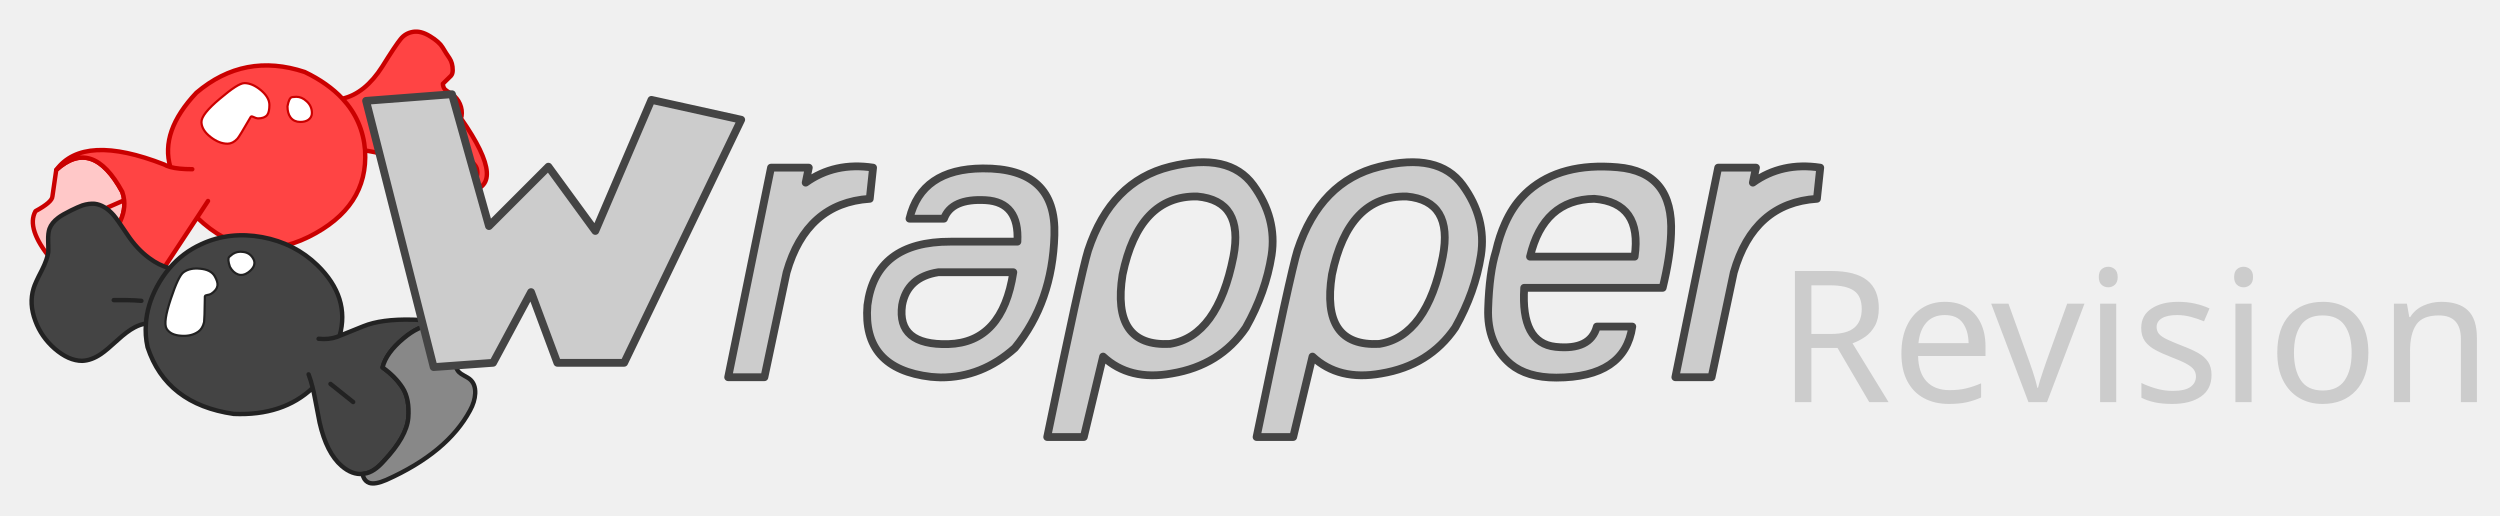
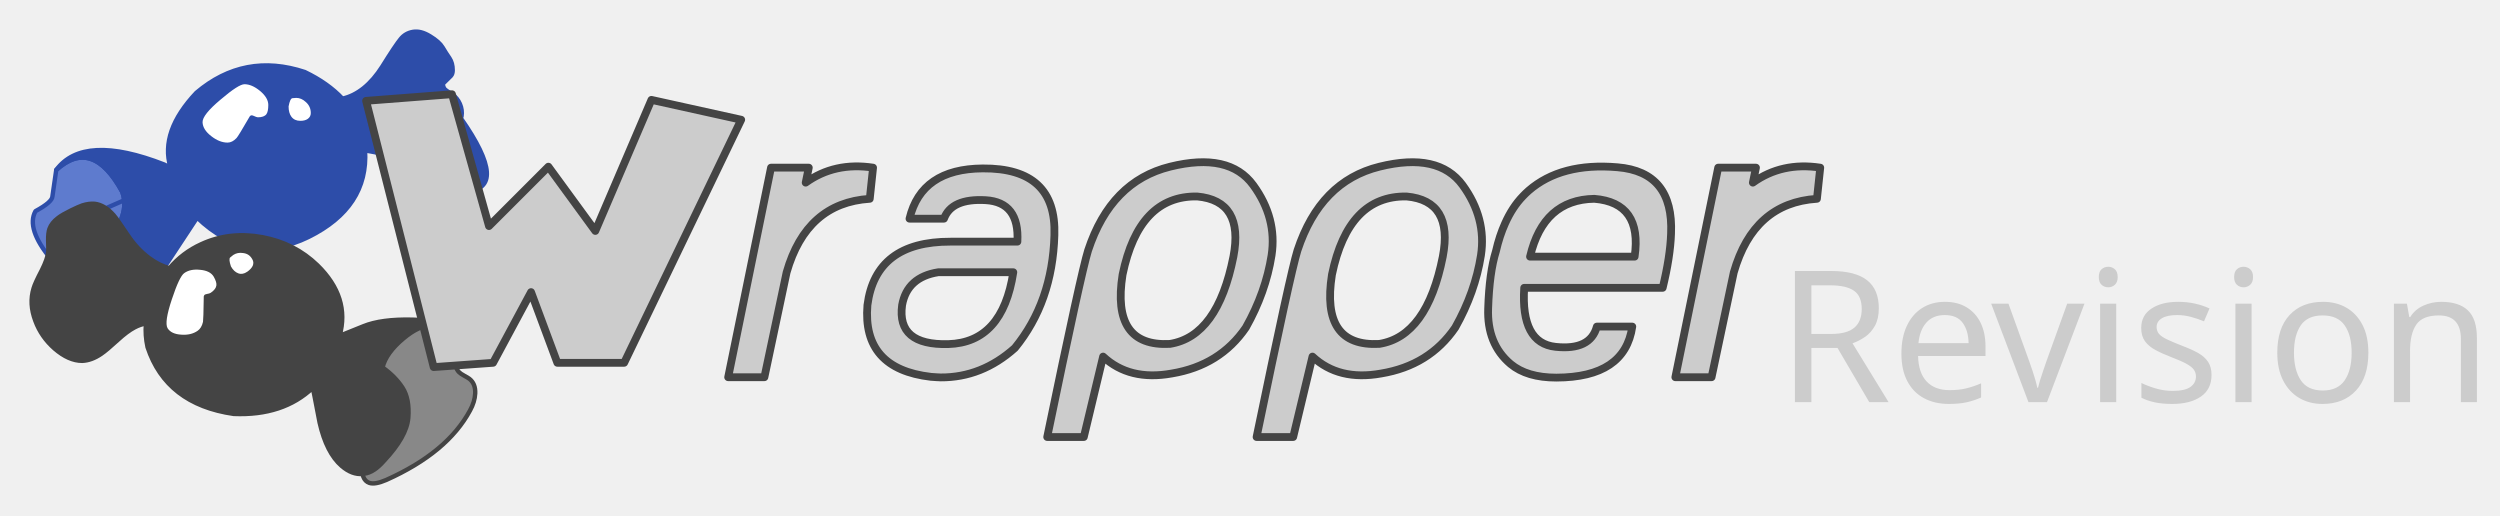
<svg xmlns="http://www.w3.org/2000/svg" width="850" height="175.127" viewBox="0 0 850 175.127">
-   <g stroke="#ca0000" stroke-linecap="round" stroke-linejoin="round" stroke-width="1.5">
-     <path fill="#ffc8c8" d="M19.121 57.784l-1.3 9q-.1 1.95-5.75 5-3.3 5.95 5.35 16.4l22.45-10.95q2.8-4.8 2.35-9.15l-5.6 2.45 5.6-2.45q-.15-1.45-.65-2.85-10.15-18.65-22.45-7.45z" />
-     <path fill="#f44" d="M116.421 33.534q-4.9-5.25-12.8-9.05-20.5-6.8-36.85 7.05-12.4 13.15-8.85 25.25 2.65.75 7.45.75-4.8 0-7.45-.75-1.3-.35-2.1-.85-27.4-10.7-36.7 1.85 12.3-11.2 22.45 7.45.5 1.4.65 2.85.45 4.35-2.35 9.15l13.05 18.15 14.1-21.4 3.7-5.65-3.7 5.65q17.35 16.65 37.85 6.6 20.45-10.1 19.25-29.45-.8-10.2-7.7-17.6m-33.3-4.9q2.5 0 5.25 2.25 2.85 2.35 2.85 4.8 0 2.25-.65 3.15-.8 1.05-2.9 1.05-.4 0-1.45-.5-1.05-.55-1.55.6-3.6 6.25-4.25 6.95-1.45 1.55-3.05 1.55-2.75 0-5.55-2.2-2.85-2.2-2.95-4.7-.1-2.5 6.1-7.7 6.15-5.25 8.15-5.25m15.95 11.05q-.95-1.3-.95-3.5.5-2.7 1.3-2.8.8-.1 1.3-.1 1.75 0 3.25 1.4 1.7 1.5 1.7 3.75 0 1.25-1.05 2-.95.65-2.5.65-2 0-3.05-1.4m57.65.55q-.4 1.2-1.55 3.9-1.2 2.7-.75 4.55.5 1.95 3.7 4.3 3.3 2.45 3.95 4.2.45 1.35.05 2.9-.35 1.45-1.3 2.7-1.1 1.3-2.9 2.35.2-.05.4-.05 15.2-.8-1.6-24.85m-3.9-20.45q-1.15-1.65-2.3-3.6-1.15-1.95-4.3-3.85-3.15-1.95-5.8-1.5-2.65.45-4.25 2.5-1.65 2-6.2 9.3-2.85 4.5-6.3 7.3-3.5 2.8-7.25 3.6 6.9 7.4 7.7 17.6 7.2 1.2 10.2 2.7 3 1.45 5.6 5 2.6 3.55 4 4.2 1.4.65 4.9 2.3 3.45 1.6 5.8.95 2.35-.7 3.3-1.15 1.8-1.05 2.9-2.35.95-1.25 1.3-2.7.4-1.55-.05-2.9-.65-1.75-3.95-4.2-3.2-2.35-3.7-4.3-.45-1.85.75-4.55 1.15-2.7 1.55-3.9.15-.45.2-.7.35-2.1-.55-4.2-.9-2.05-2.7-3.3-2-1.2-2.5-1.75-.55-.75-.6-1.8l2.75-2.7q.6-.65.6-1.9 0-2.45-1.1-4.1z" />
+   <g stroke="#2d4da9" stroke-linecap="round" stroke-linejoin="round" stroke-width="1.5">
+     <path fill="#5e7bce" d="M19.121 57.784l-1.3 9q-.1 1.95-5.75 5-3.3 5.95 5.35 16.4l22.45-10.95q2.8-4.8 2.35-9.15l-5.6 2.45 5.6-2.45q-.15-1.45-.65-2.85-10.15-18.65-22.45-7.45z" />
+     <path fill="#2d4da9" d="M116.421 33.534q-4.9-5.25-12.8-9.05-20.5-6.8-36.85 7.05-12.4 13.15-8.85 25.25 2.65.75 7.45.75-4.8 0-7.45-.75-1.3-.35-2.1-.85-27.4-10.7-36.7 1.85 12.3-11.2 22.45 7.45.5 1.4.65 2.85.45 4.35-2.35 9.15l13.05 18.15 14.1-21.4 3.7-5.65-3.7 5.65q17.35 16.65 37.85 6.6 20.45-10.1 19.25-29.45-.8-10.2-7.7-17.6m-33.3-4.9q2.5 0 5.25 2.25 2.85 2.35 2.85 4.8 0 2.25-.65 3.15-.8 1.05-2.9 1.05-.4 0-1.45-.5-1.05-.55-1.55.6-3.6 6.25-4.25 6.95-1.45 1.55-3.05 1.55-2.75 0-5.55-2.2-2.85-2.2-2.95-4.7-.1-2.5 6.1-7.7 6.15-5.25 8.15-5.25m15.95 11.05q-.95-1.3-.95-3.5.5-2.7 1.3-2.8.8-.1 1.3-.1 1.75 0 3.25 1.4 1.7 1.5 1.7 3.75 0 1.25-1.05 2-.95.65-2.5.65-2 0-3.05-1.4m57.65.55q-.4 1.2-1.55 3.9-1.2 2.7-.75 4.55.5 1.95 3.7 4.3 3.3 2.45 3.95 4.2.45 1.35.05 2.9-.35 1.45-1.3 2.7-1.1 1.3-2.9 2.35.2-.05.4-.05 15.2-.8-1.6-24.85m-3.9-20.45q-1.15-1.65-2.3-3.6-1.15-1.95-4.3-3.85-3.15-1.95-5.8-1.5-2.65.45-4.25 2.5-1.65 2-6.2 9.3-2.85 4.5-6.3 7.3-3.5 2.8-7.25 3.6 6.9 7.4 7.7 17.6 7.2 1.2 10.2 2.7 3 1.45 5.6 5 2.6 3.55 4 4.2 1.4.65 4.9 2.3 3.45 1.6 5.8.95 2.35-.7 3.3-1.15 1.8-1.05 2.9-2.35.95-1.25 1.3-2.7.4-1.55-.05-2.9-.65-1.75-3.95-4.2-3.2-2.35-3.7-4.3-.45-1.85.75-4.55 1.15-2.7 1.55-3.9.15-.45.2-.7.35-2.1-.55-4.2-.9-2.05-2.7-3.3-2-1.2-2.5-1.75-.55-.75-.6-1.8l2.75-2.7q.6-.65.6-1.9 0-2.45-1.1-4.1z" />
    <path fill="#fff" stroke="none" d="M98.121 36.184q0 2.2.95 3.5 1.05 1.4 3.05 1.4 1.55 0 2.5-.65 1.05-.75 1.05-2 0-2.25-1.7-3.75-1.5-1.4-3.25-1.4-.5 0-1.3.1t-1.3 2.8m-9.75-5.3q-2.75-2.25-5.25-2.25-2 0-8.15 5.25-6.2 5.2-6.1 7.7.1 2.5 2.95 4.7 2.8 2.2 5.55 2.2 1.6 0 3.05-1.55.65-.7 4.25-6.95.5-1.15 1.55-.6 1.05.5 1.45.5 2.1 0 2.9-1.05.65-.9.65-3.15 0-2.45-2.85-4.8z" />
  </g>
-   <g stroke="#222" stroke-linecap="round" stroke-linejoin="round" stroke-width="1.5">
+   <g stroke="#444" stroke-linecap="round" stroke-linejoin="round" stroke-width="1.5">
    <path fill="#444" d="M53.321 97.534q-3.3 6.2-3.7 12.45-.35 4 .55 8.05 6.4 19.4 29.3 22.7 16.75.7 26.85-8.85-.65-2.65-1.4-4.6.75 1.95 1.4 4.6.4 1.6.75 3.5.55 2.75 1.6 8.3 2.35 10.3 7.5 14.75 3.55 3.05 7.15 2.7l.6-.1q3.2-.4 6.65-4.35 7.7-8.2 8.25-14.6.5-6.45-1.95-10.25t-6.8-6.9q1.2-4.95 7.15-9.9 5.2-4.35 9.6-4.5-.95-1.75-6.6-1.85-10.6-.25-16.7 2.25-5.25 2.15-8.05 3.25-.45.2-.85.35-2.85 1-6.3.65 3.45.35 6.3-.65.4-.15.85-.35 3.65-13.05-7.55-24-7.75-7.5-18.75-9.55-11.15-2.05-20.75 2.4-6.35 2.9-10.8 8.15-2.45 2.85-4.3 6.35m3.65 14.05q-1.15-2 1.45-9.8 2.6-7.85 4.25-8.95 2.05-1.45 5.35-1.1 3.45.3 4.65 2.35 1.05 1.85.9 2.95-.15 1.3-1.9 2.5-.3.25-1.45.45-1.1.15-.95 1.35-.1 7.2-.25 8.1-.5 2.15-1.85 3.05-2.25 1.55-5.55 1.3-3.4-.2-4.65-2.2m25.7-25.55q2.1.25 3.1 2.1.65 1.05.15 2.25-.55 1.1-1.85 2-1.6 1.1-3.05.55-1.5-.55-2.5-2.35-.85-2.55-.25-3.05.65-.55 1.05-.85 1.45-.95 3.35-.65m29.7 44.5l7.7 6.15-7.7-6.15m-80.2-61.25q-1.9-.15-4.15.55-1.4.5-3.85 1.7-3.05 1.5-4.4 2.55-2.2 1.65-2.95 3.7-.5 1.45-.45 3.9.1 3.3.05 4-.3 2.4-2.2 6.2-2.3 4.4-2.8 6.15-1.6 5.25.6 11.05 2 5.45 6.55 9.45 4.8 4.15 9.35 4.15 3.15-.1 6.45-2.35 1.85-1.25 5.55-4.65 3.25-3 5.8-4.35 2-1.05 3.9-1.35.4-6.25 3.7-12.45 1.85-3.5 4.3-6.35-3.55-.95-6.9-3.45-4.15-3.05-7.4-7.95-3.6-5.4-4.7-6.65-3.05-3.45-6.45-3.85m10.7 32.75q3.15.05 5.2.25-2.05-.2-5.2-.25-3.15-.05-4.2 0 1.05-.05 4.2 0z" />
    <path fill="#888" d="M153.921 115.184q-.95-1.85-4.55-3.45-1.45-.65-2.55-1.2-4.4.15-9.6 4.5-5.95 4.95-7.15 9.9 4.35 3.1 6.8 6.9 2.45 3.8 1.95 10.25-.55 6.4-8.25 14.6-3.45 3.95-6.65 4.35l-.6.1q0 .45.2.95.6 1.6 2.05 2.1 1.95.65 5.75-1 20.8-9.3 28.5-23.65 1.6-2.9 1.75-5.75.15-3.35-2-5-.45-.35-1.75-1.05-1.2-.65-1.75-1.2-1.55-1.5-1.45-5.4.15-4.4-.7-5.95z" />
    <path fill="#fff" stroke="none" d="M85.771 88.134q-1-1.85-3.1-2.1-1.9-.3-3.35.65-.4.3-1.05.85-.6.5.25 3.05 1 1.8 2.5 2.35 1.45.55 3.05-.55 1.3-.9 1.85-2 .5-1.2-.15-2.25m-27.35 13.65q-2.6 7.8-1.45 9.8 1.25 2 4.65 2.2 3.3.25 5.55-1.3 1.35-.9 1.85-3.05.15-.9.25-8.1-.15-1.2.95-1.35 1.15-.2 1.45-.45 1.75-1.2 1.9-2.5.15-1.1-.9-2.95-1.2-2.05-4.65-2.35-3.3-.35-5.35 1.1-1.65 1.1-4.25 8.95z" />
  </g>
  <text x="604.203" y="136.716" fill="#ccc" stroke-width="1.301" font-family="Trebuchet MS" font-size="62.435">Revision</text>
  <g stroke="#444" stroke-linecap="round" stroke-linejoin="round" stroke-width="2" transform="translate(-96.8482 -53.9889) scale(1.32445)">
    <path fill="#ccc" d="M240.35 66.4l-14.4 33.65-12.05-16.5-15.25 15.25-9.5-33.85-22.05 1.7L184.45 135l15.25-1.1 9.75-18.15 6.75 18.15h17.15l30.05-62.4z" />
    <path fill="#ccc" d="M296.4 91.8l.85-8q-9.85-1.5-17.3 3.85l.8-3.85h-9.7l-11 53.8h9.3l5.7-26.9q5.1-17.85 21.35-18.9m37.25 38.3q9.65-11.8 10.15-28.95.6-17.3-18.4-17.15-15.75.1-18.8 12.9h8.85q1.95-5.25 10.7-4.75 8.7.5 8.15 10.65h-17.15q-19.25-.05-21.35 16.3-1.35 16.35 16.3 18.4.75.05 1.45.1.55 0 1.05.05 10.55.05 19.05-7.55m-17.1-1q-13.25.35-11.85-10 1.3-7.2 9.3-8.45h19.25q-2.75 18.05-16.7 18.45m83-22.8q1.45-9.55-4.7-18-6.2-8.5-21.35-4.75-15.2 3.75-21.05 21.5-1.8 5.8-10.5 47.9h9.4l4.95-20.65q6.75 6.3 17.6 4.35 12.4-2.05 19.05-11.8 5.1-9.05 6.6-18.55m-19.1-15.1q12.05 1.1 9.3 15.45-4.05 20.45-16.3 22.4-15.1.8-12.15-17.8 4.2-20.3 19.15-20.05m68.15-2.9q-6.2-8.5-21.35-4.75-15.2 3.75-21.05 21.5-1.8 5.8-10.5 47.9h9.4l4.95-20.65q6.75 6.3 17.6 4.35 12.4-2.05 19.05-11.8 5.1-9.05 6.6-18.55 1.45-9.55-4.7-18m-33.55 22.95q4.2-20.3 19.15-20.05 12.05 1.1 9.3 15.45-4.05 20.45-16.3 22.4-15.1.8-12.15-17.8m84.9 3.4q1.95-8 2.15-13.9.7-15.85-13.75-17.05-14.45-1.25-22.8 6-.8.7-1.5 1.45-2.7 2.8-4.55 6.95-1.45 3.2-2.35 7.15-1.7 5.45-2 14.65-.35 9.15 5.75 14.3 4.2 3.5 11.75 3.5 17.6-.05 19.5-13.1h-9.1q-1.65 6.15-10.6 5.2-8.95-.95-8.05-15.15h35.55m-34.05-8Q469.35 92 482.4 91.8q12.35 1 10.35 14.85H465.9m73.65-14.85l.85-8q-9.85-1.5-17.3 3.85l.8-3.85h-9.7l-11 53.8h9.3l5.7-26.9q5.1-17.85 21.35-18.9z" />
  </g>
</svg>
